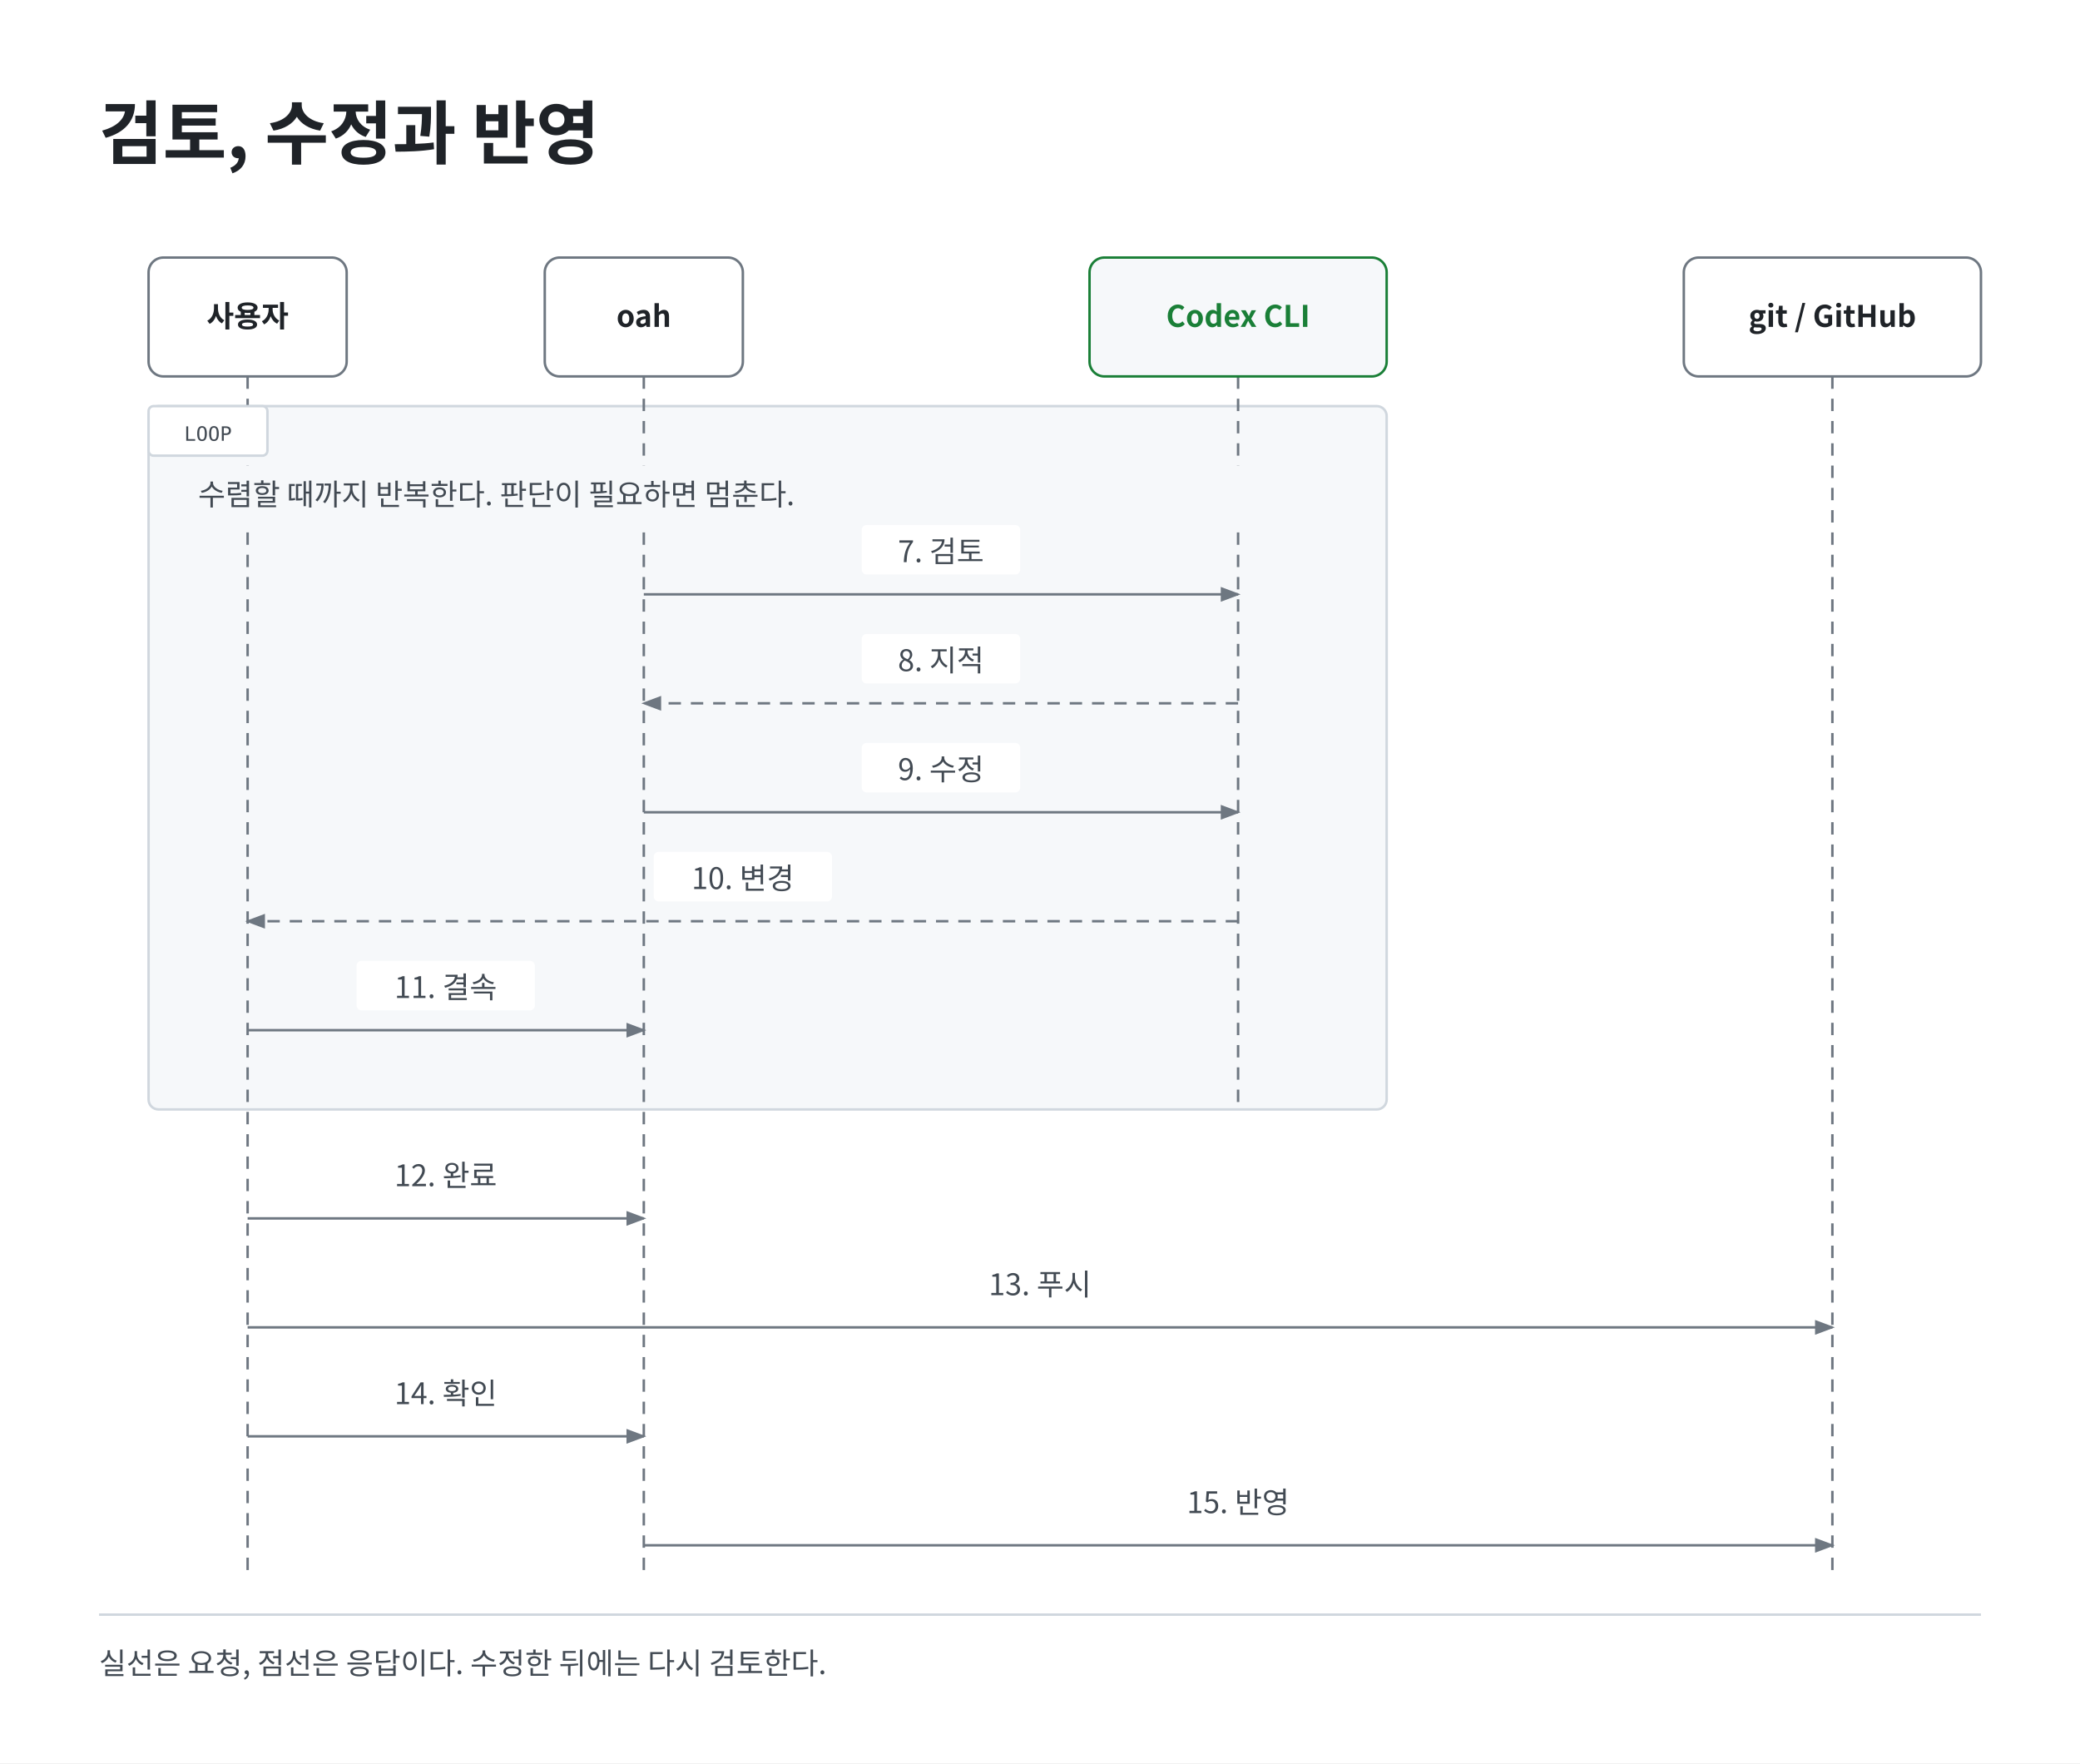
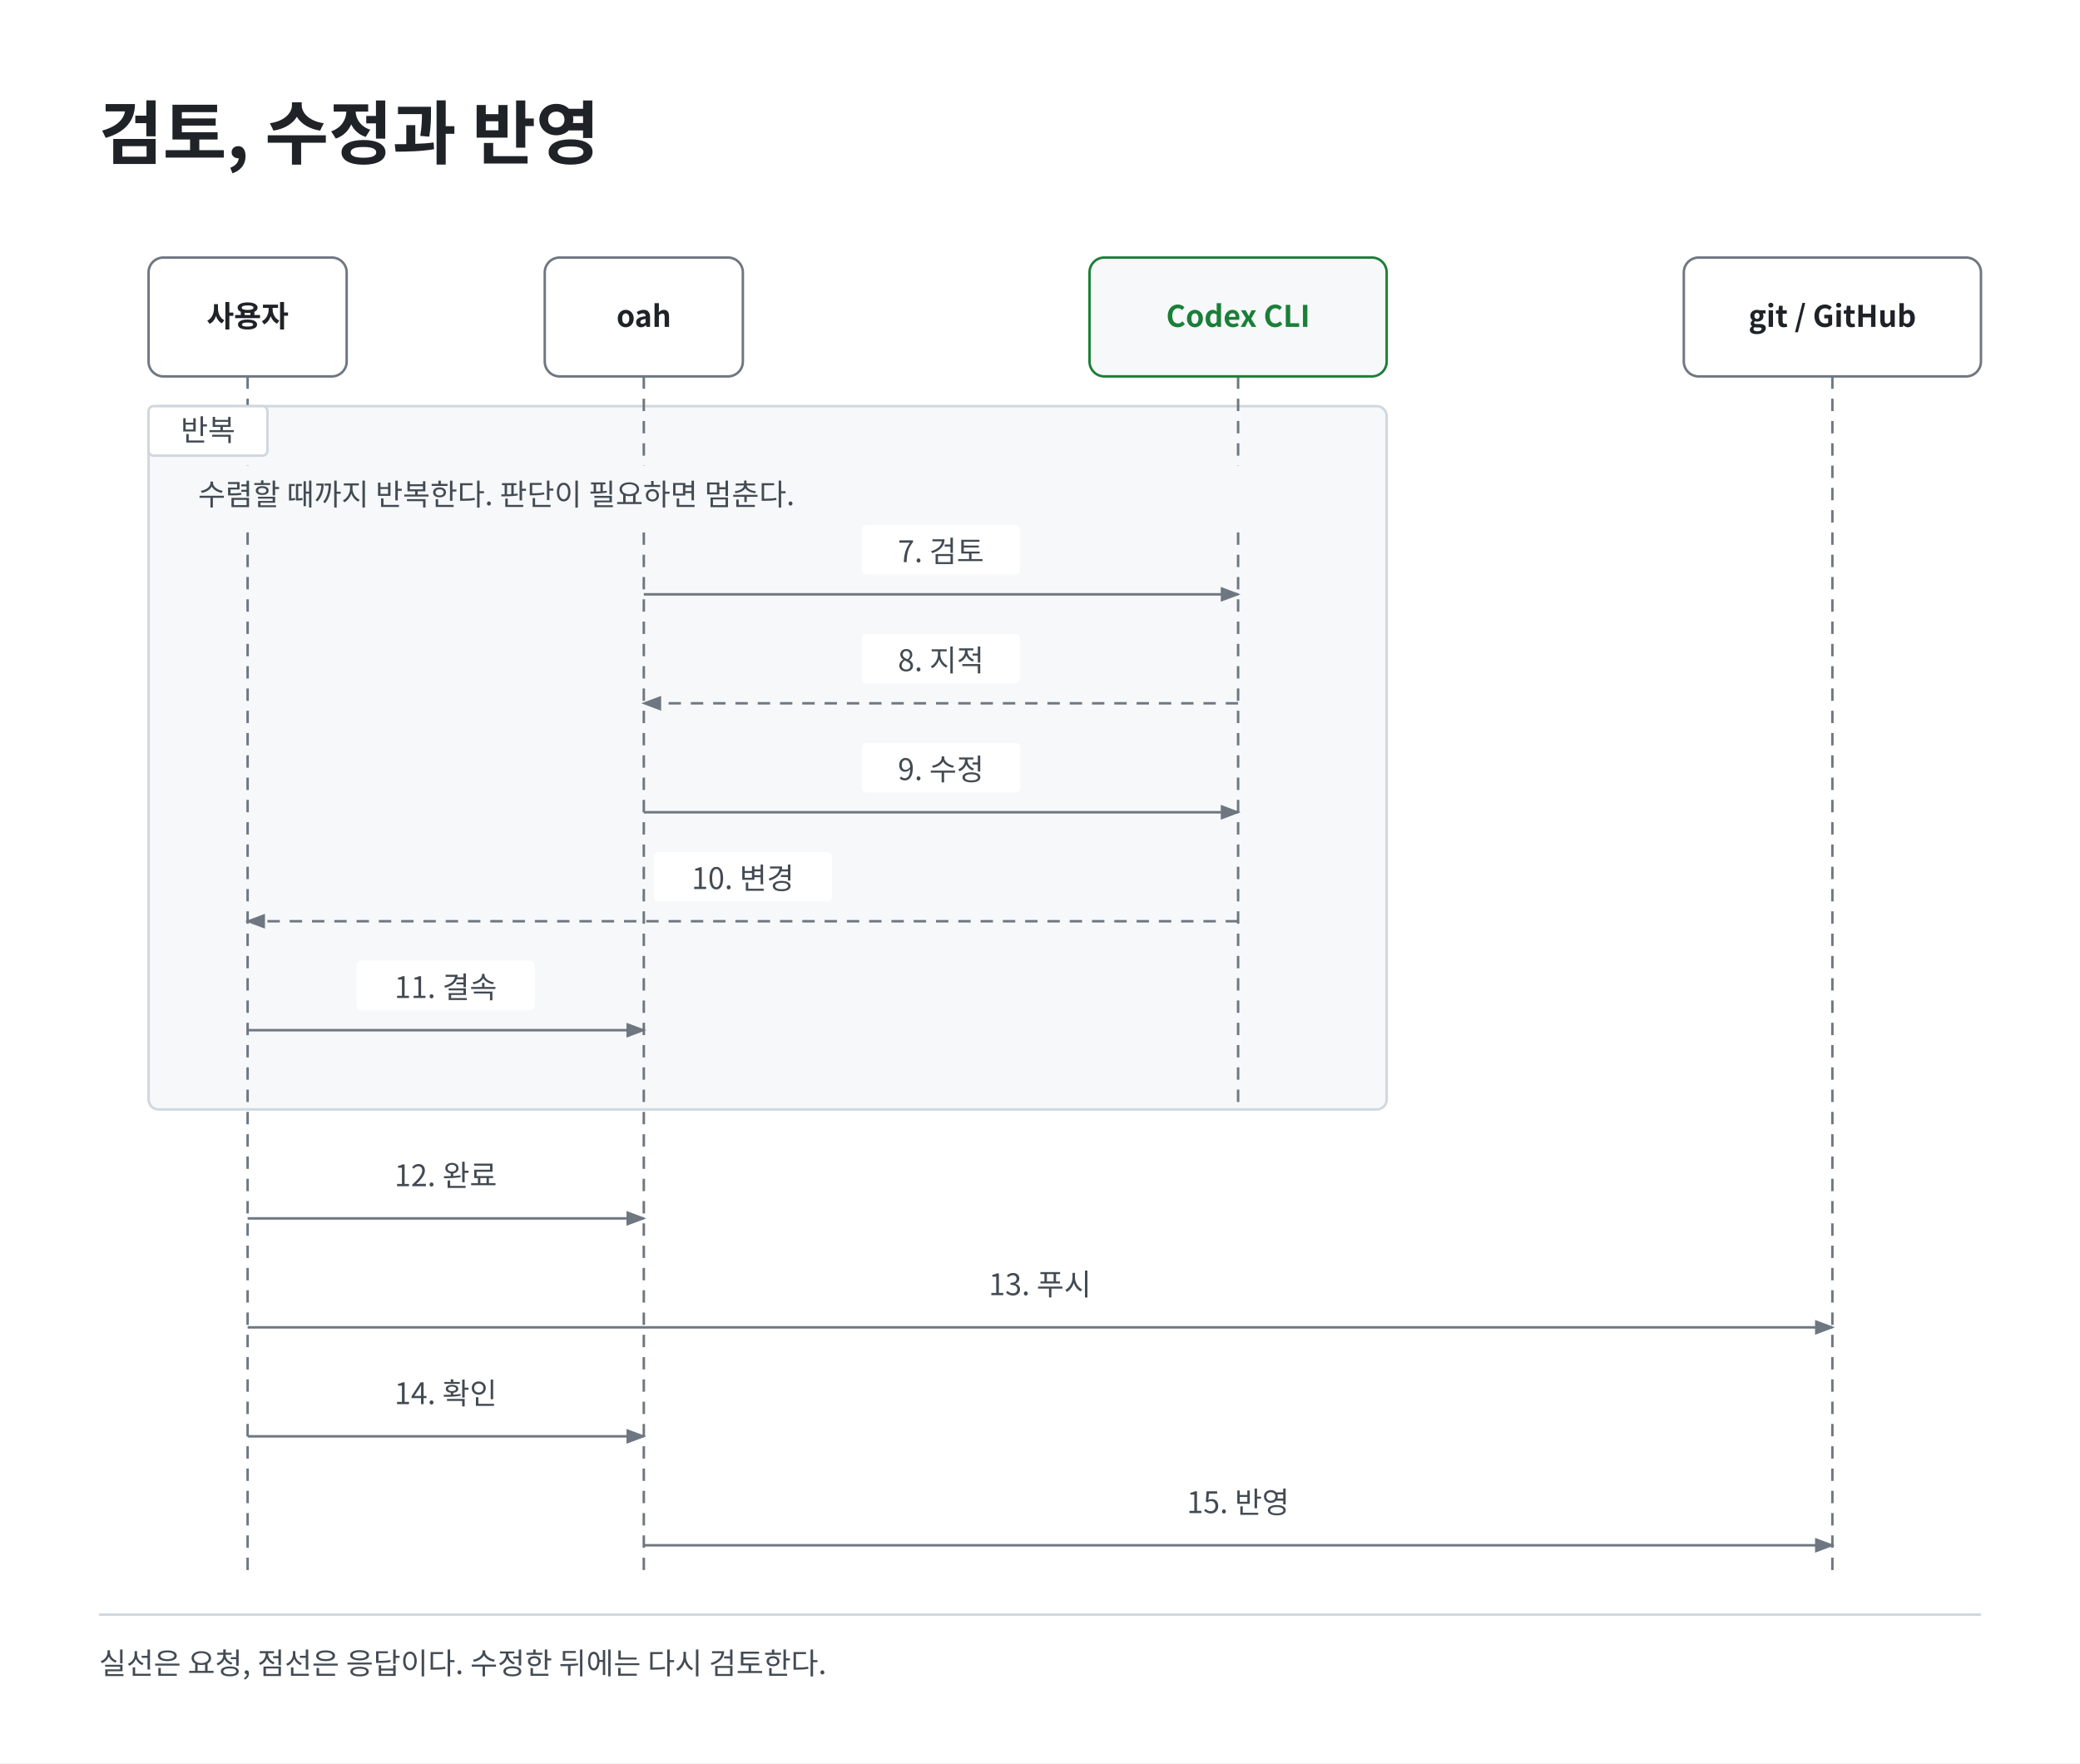
<svg xmlns="http://www.w3.org/2000/svg" viewBox="0 0 840 712" role="img" aria-labelledby="loop-review-ko-light-title loop-review-ko-light-desc" id="loop-review-ko-light-root">
  <defs>
    <style>#loop-review-ko-light-root { font-family: "Apple SD Gothic Neo", "Malgun Gothic", "Noto Sans KR", "Noto Sans CJK KR", system-ui, -apple-system, "Segoe UI", sans-serif; color: #1f2328; }
      #loop-review-ko-light-root .diagram-container { width: 100%; overflow-x: auto; }
      #loop-review-ko-light-root .title { font-size: 28px; font-weight: 600; }
      #loop-review-ko-light-root .group { font-size: 14px; font-weight: 600; }
      #loop-review-ko-light-root .node { font-size: 12px; font-weight: 600; }
      #loop-review-ko-light-root .label { font-size: 12px; font-weight: 400; }
      #loop-review-ko-light-root .mono { font-family: ui-monospace, "SFMono-Regular", Consolas, monospace; font-size: 8px; }
      #loop-review-ko-light-root .arrow-label { font-family: "Apple SD Gothic Neo", "Malgun Gothic", "Noto Sans KR", "Noto Sans CJK KR", system-ui, -apple-system, "Segoe UI", sans-serif; font-size: 12px; font-weight: 500; }
      @media print {
#loop-review-ko-light-root .diagram-container { overflow-x: visible; }
}</style>
    <marker id="loop-review-ko-light-arrow" markerWidth="8" markerHeight="6" refX="7" refY="3" orient="auto">
      <polygon points="0 0, 8 3, 0 6" fill="#6e7781" />
    </marker>
    <marker id="loop-review-ko-light-arrow-accent" markerWidth="8" markerHeight="6" refX="7" refY="3" orient="auto">
      <polygon points="0 0, 8 3, 0 6" fill="#1a7f37" />
    </marker>
    <marker id="loop-review-ko-light-arrow-link" markerWidth="8" markerHeight="6" refX="7" refY="3" orient="auto">
      <polygon points="0 0, 8 3, 0 6" fill="#0969da" />
    </marker>
  </defs>
  <rect x="0" y="0" width="840" height="712" rx="0" fill="#ffffff" />
  <text x="40" y="64" class="title" text-anchor="start" fill="#1f2328">검토, 수정과 반영</text>
  <rect x="60" y="164" width="500" height="284" rx="4" fill="#f6f8fa" stroke="#d0d7de" stroke-width="1" />
  <line x1="100" y1="152" x2="100" y2="636" stroke="#6e7781" stroke-width="1" stroke-dasharray="5,4" />
  <line x1="260" y1="152" x2="260" y2="636" stroke="#6e7781" stroke-width="1" stroke-dasharray="5,4" />
  <line x1="500" y1="152" x2="500" y2="448" stroke="#6e7781" stroke-width="1" stroke-dasharray="5,4" />
  <line x1="740" y1="152" x2="740" y2="636" stroke="#6e7781" stroke-width="1" stroke-dasharray="5,4" />
  <rect x="60" y="164" width="48" height="20" rx="2" fill="#ffffff" stroke="#d0d7de" stroke-width="1" />
-   <text x="84" y="178" class="mono" text-anchor="middle" fill="#424a53">LOOP</text>
+   <text x="84" y="178" class="arrow-label" text-anchor="middle" fill="#424a53">반복</text>
  <rect x="76" y="188" width="472" height="24" rx="2" fill="#f6f8fa" />
  <text x="80" y="204" class="label" text-anchor="start" fill="#424a53">수렴할 때까지 반복한다. 판단이 필요하면 멈춘다.</text>
  <line x1="260" y1="240" x2="500" y2="240" stroke="#6e7781" stroke-width="1" marker-end="url(#loop-review-ko-light-arrow)" />
  <rect x="348.0" y="212" width="64" height="20" rx="2" fill="#ffffff" />
  <text x="380.0" y="227" class="arrow-label" text-anchor="middle" fill="#424a53">7. 검토</text>
  <line x1="500" y1="284" x2="260" y2="284" stroke="#6e7781" stroke-width="1" stroke-dasharray="5,4" marker-end="url(#loop-review-ko-light-arrow)" />
  <rect x="348.0" y="256" width="64" height="20" rx="2" fill="#ffffff" />
  <text x="380.0" y="271" class="arrow-label" text-anchor="middle" fill="#424a53">8. 지적</text>
  <line x1="260" y1="328" x2="500" y2="328" stroke="#6e7781" stroke-width="1" marker-end="url(#loop-review-ko-light-arrow)" />
  <rect x="348.0" y="300" width="64" height="20" rx="2" fill="#ffffff" />
  <text x="380.0" y="315" class="arrow-label" text-anchor="middle" fill="#424a53">9. 수정</text>
  <line x1="500" y1="372" x2="100" y2="372" stroke="#6e7781" stroke-width="1" stroke-dasharray="5,4" marker-end="url(#loop-review-ko-light-arrow)" />
  <rect x="264.0" y="344" width="72" height="20" rx="2" fill="#ffffff" />
  <text x="300.0" y="359" class="arrow-label" text-anchor="middle" fill="#424a53">10. 변경</text>
  <line x1="100" y1="416" x2="260" y2="416" stroke="#6e7781" stroke-width="1" marker-end="url(#loop-review-ko-light-arrow)" />
  <rect x="144.0" y="388" width="72" height="20" rx="2" fill="#ffffff" />
  <text x="180.0" y="403" class="arrow-label" text-anchor="middle" fill="#424a53">11. 결속</text>
  <line x1="100" y1="492" x2="260" y2="492" stroke="#6e7781" stroke-width="1" marker-end="url(#loop-review-ko-light-arrow)" />
  <rect x="144.0" y="464" width="72" height="20" rx="2" fill="#ffffff" />
  <text x="180.0" y="479" class="arrow-label" text-anchor="middle" fill="#424a53">12. 완료</text>
  <line x1="100" y1="536" x2="740" y2="536" stroke="#6e7781" stroke-width="1" marker-end="url(#loop-review-ko-light-arrow)" />
  <rect x="384.0" y="508" width="72" height="20" rx="2" fill="#ffffff" />
  <text x="420.0" y="523" class="arrow-label" text-anchor="middle" fill="#424a53">13. 푸시</text>
  <line x1="100" y1="580" x2="260" y2="580" stroke="#6e7781" stroke-width="1" marker-end="url(#loop-review-ko-light-arrow)" />
  <rect x="144.0" y="552" width="72" height="20" rx="2" fill="#ffffff" />
  <text x="180.0" y="567" class="arrow-label" text-anchor="middle" fill="#424a53">14. 확인</text>
  <line x1="260" y1="624" x2="740" y2="624" stroke="#6e7781" stroke-width="1" marker-end="url(#loop-review-ko-light-arrow)" />
  <rect x="464.0" y="596" width="72" height="20" rx="2" fill="#ffffff" />
  <text x="500.0" y="611" class="arrow-label" text-anchor="middle" fill="#424a53">15. 반영</text>
  <rect x="60" y="104" width="80" height="48" rx="6" fill="#ffffff" stroke="#6e7781" stroke-width="1" />
  <text x="100.0" y="132.0" class="node" text-anchor="middle" fill="#1f2328">사용자</text>
  <rect x="220" y="104" width="80" height="48" rx="6" fill="#ffffff" stroke="#6e7781" stroke-width="1" />
  <text x="260.0" y="132.0" class="node" text-anchor="middle" fill="#1f2328">oah</text>
  <rect x="440" y="104" width="120" height="48" rx="6" fill="#f6f8fa" stroke="#1a7f37" stroke-width="1" />
  <text x="500.0" y="132.0" class="node" text-anchor="middle" fill="#1a7f37">Codex CLI</text>
  <rect x="680" y="104" width="120" height="48" rx="6" fill="#ffffff" stroke="#6e7781" stroke-width="1" />
  <text x="740.0" y="132.0" class="node" text-anchor="middle" fill="#1f2328">git / GitHub</text>
  <line x1="40" y1="652" x2="800" y2="652" stroke="#d0d7de" stroke-width="1" />
  <text x="40" y="676" class="label" text-anchor="start" fill="#424a53">실선은 요청, 점선은 응답이다. 수정한 뒤에는 다시 검토한다.</text>
</svg>
